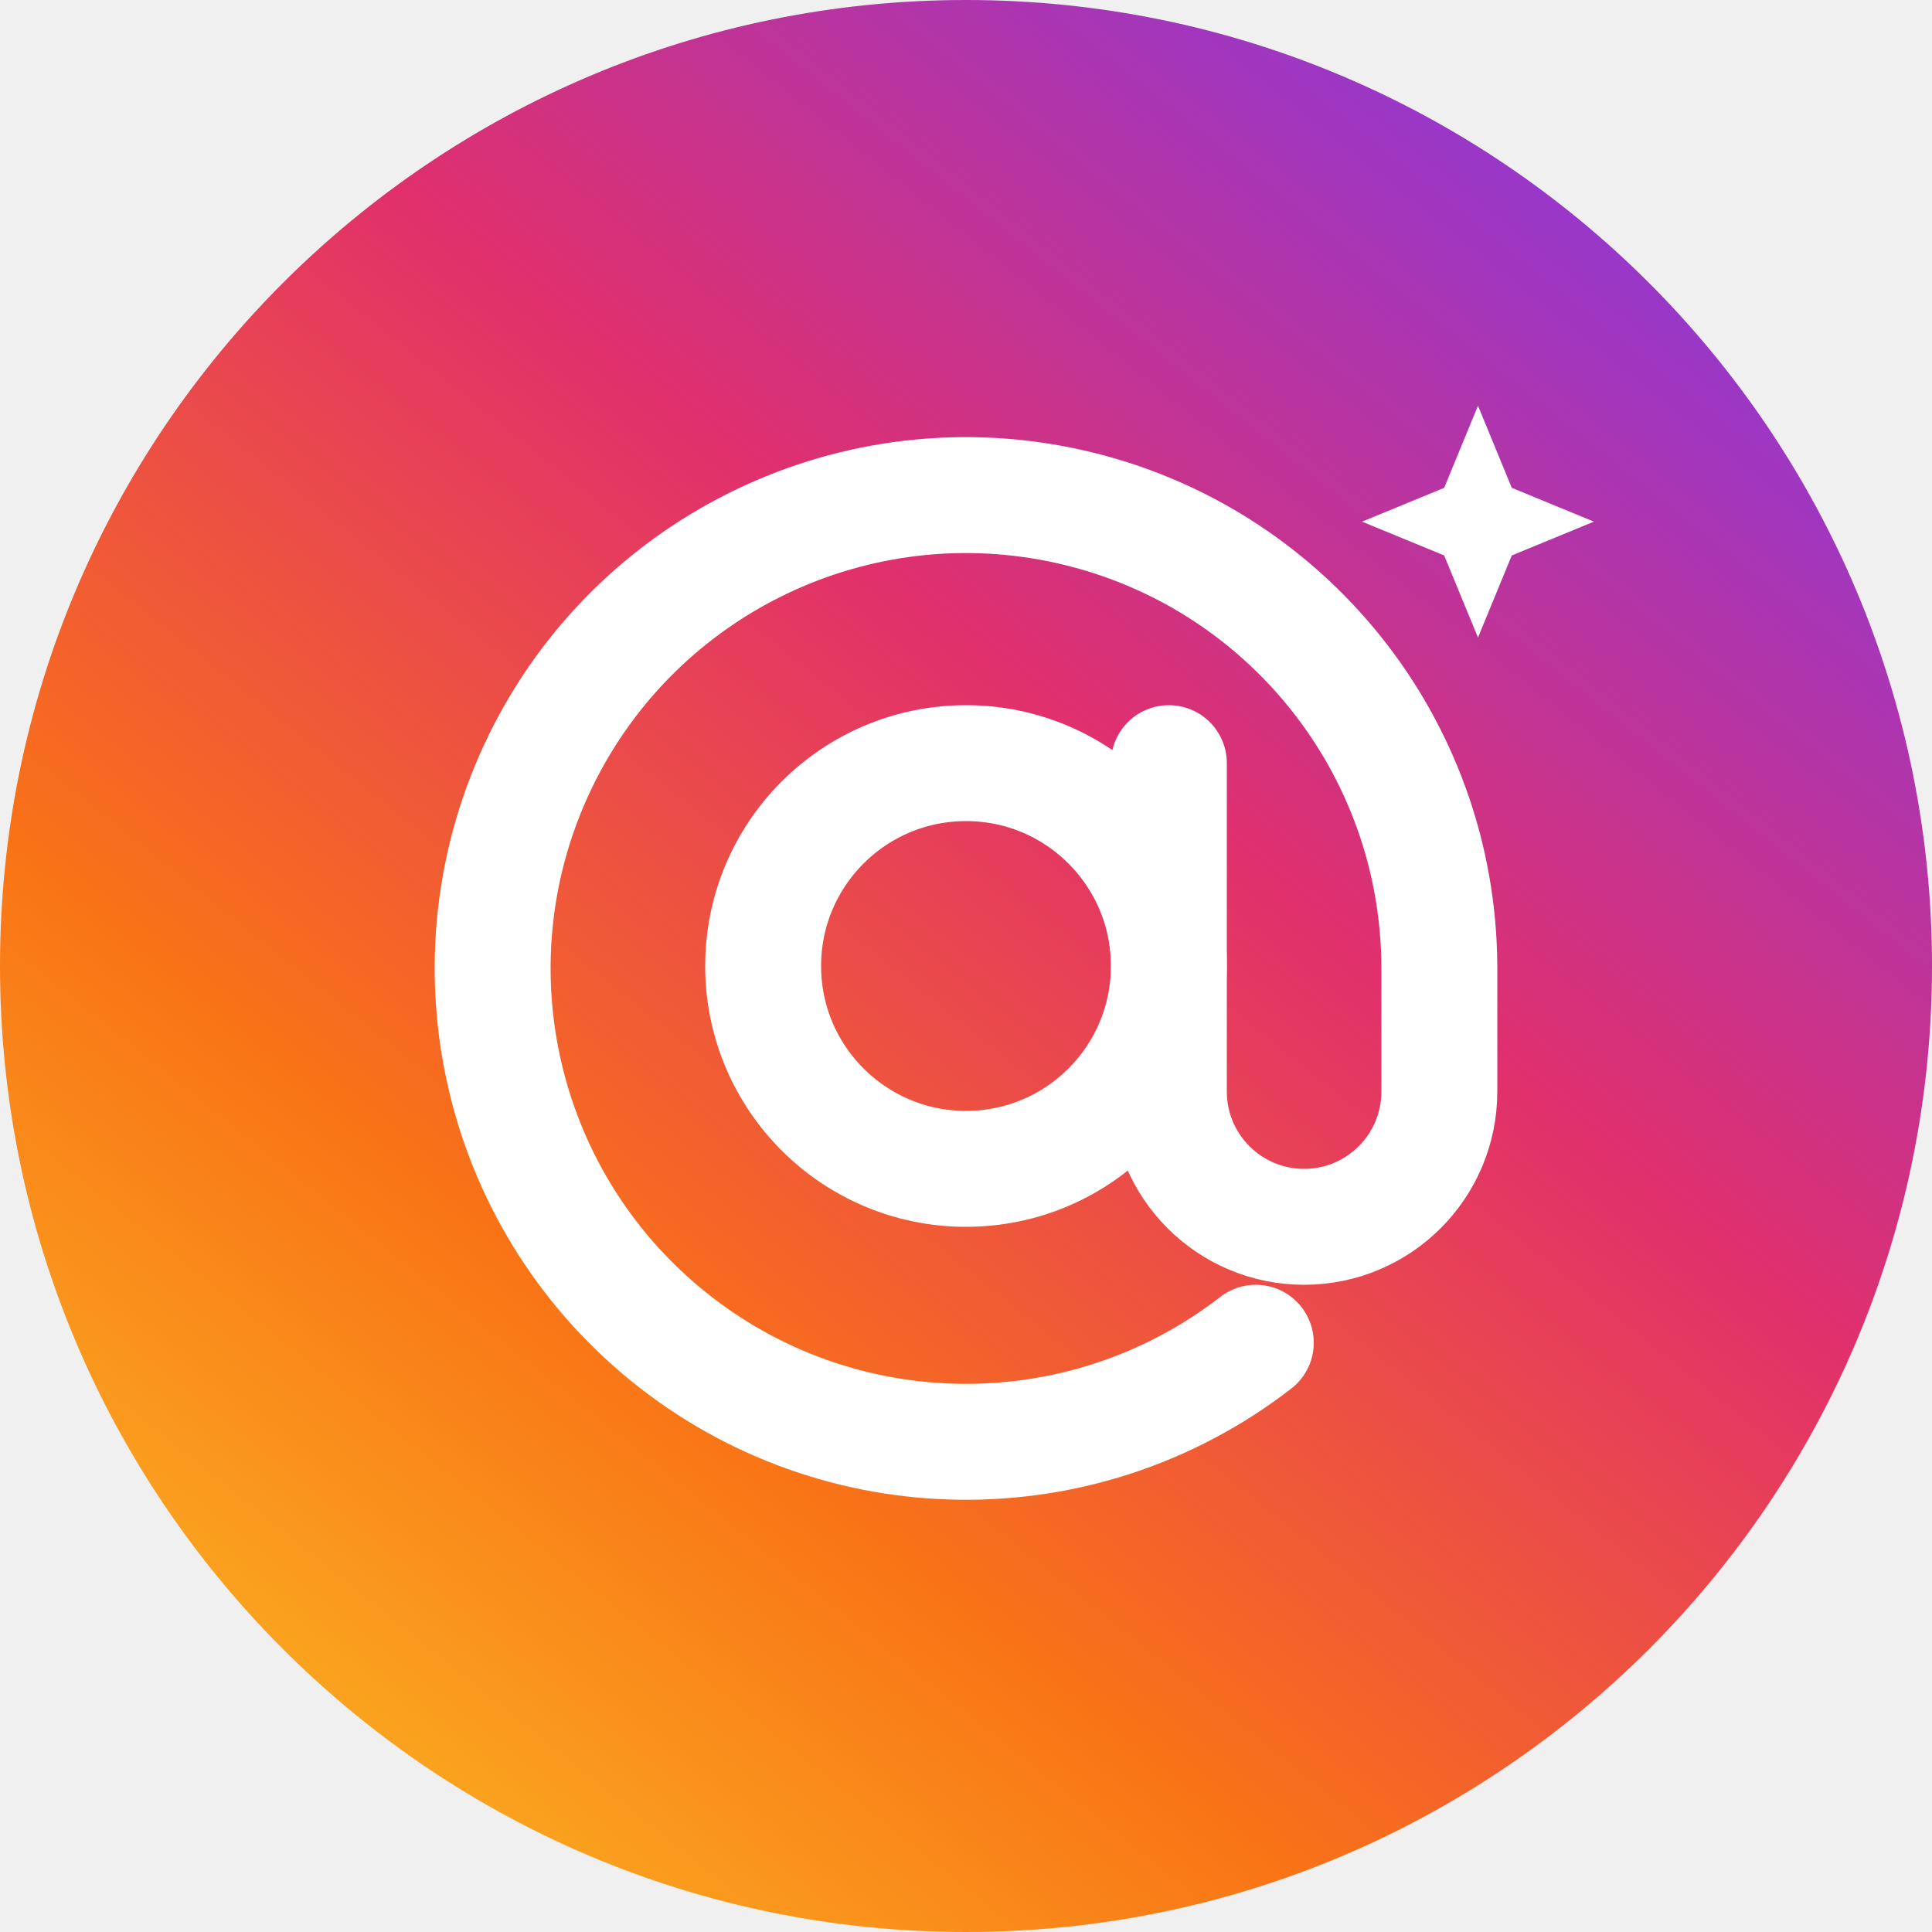
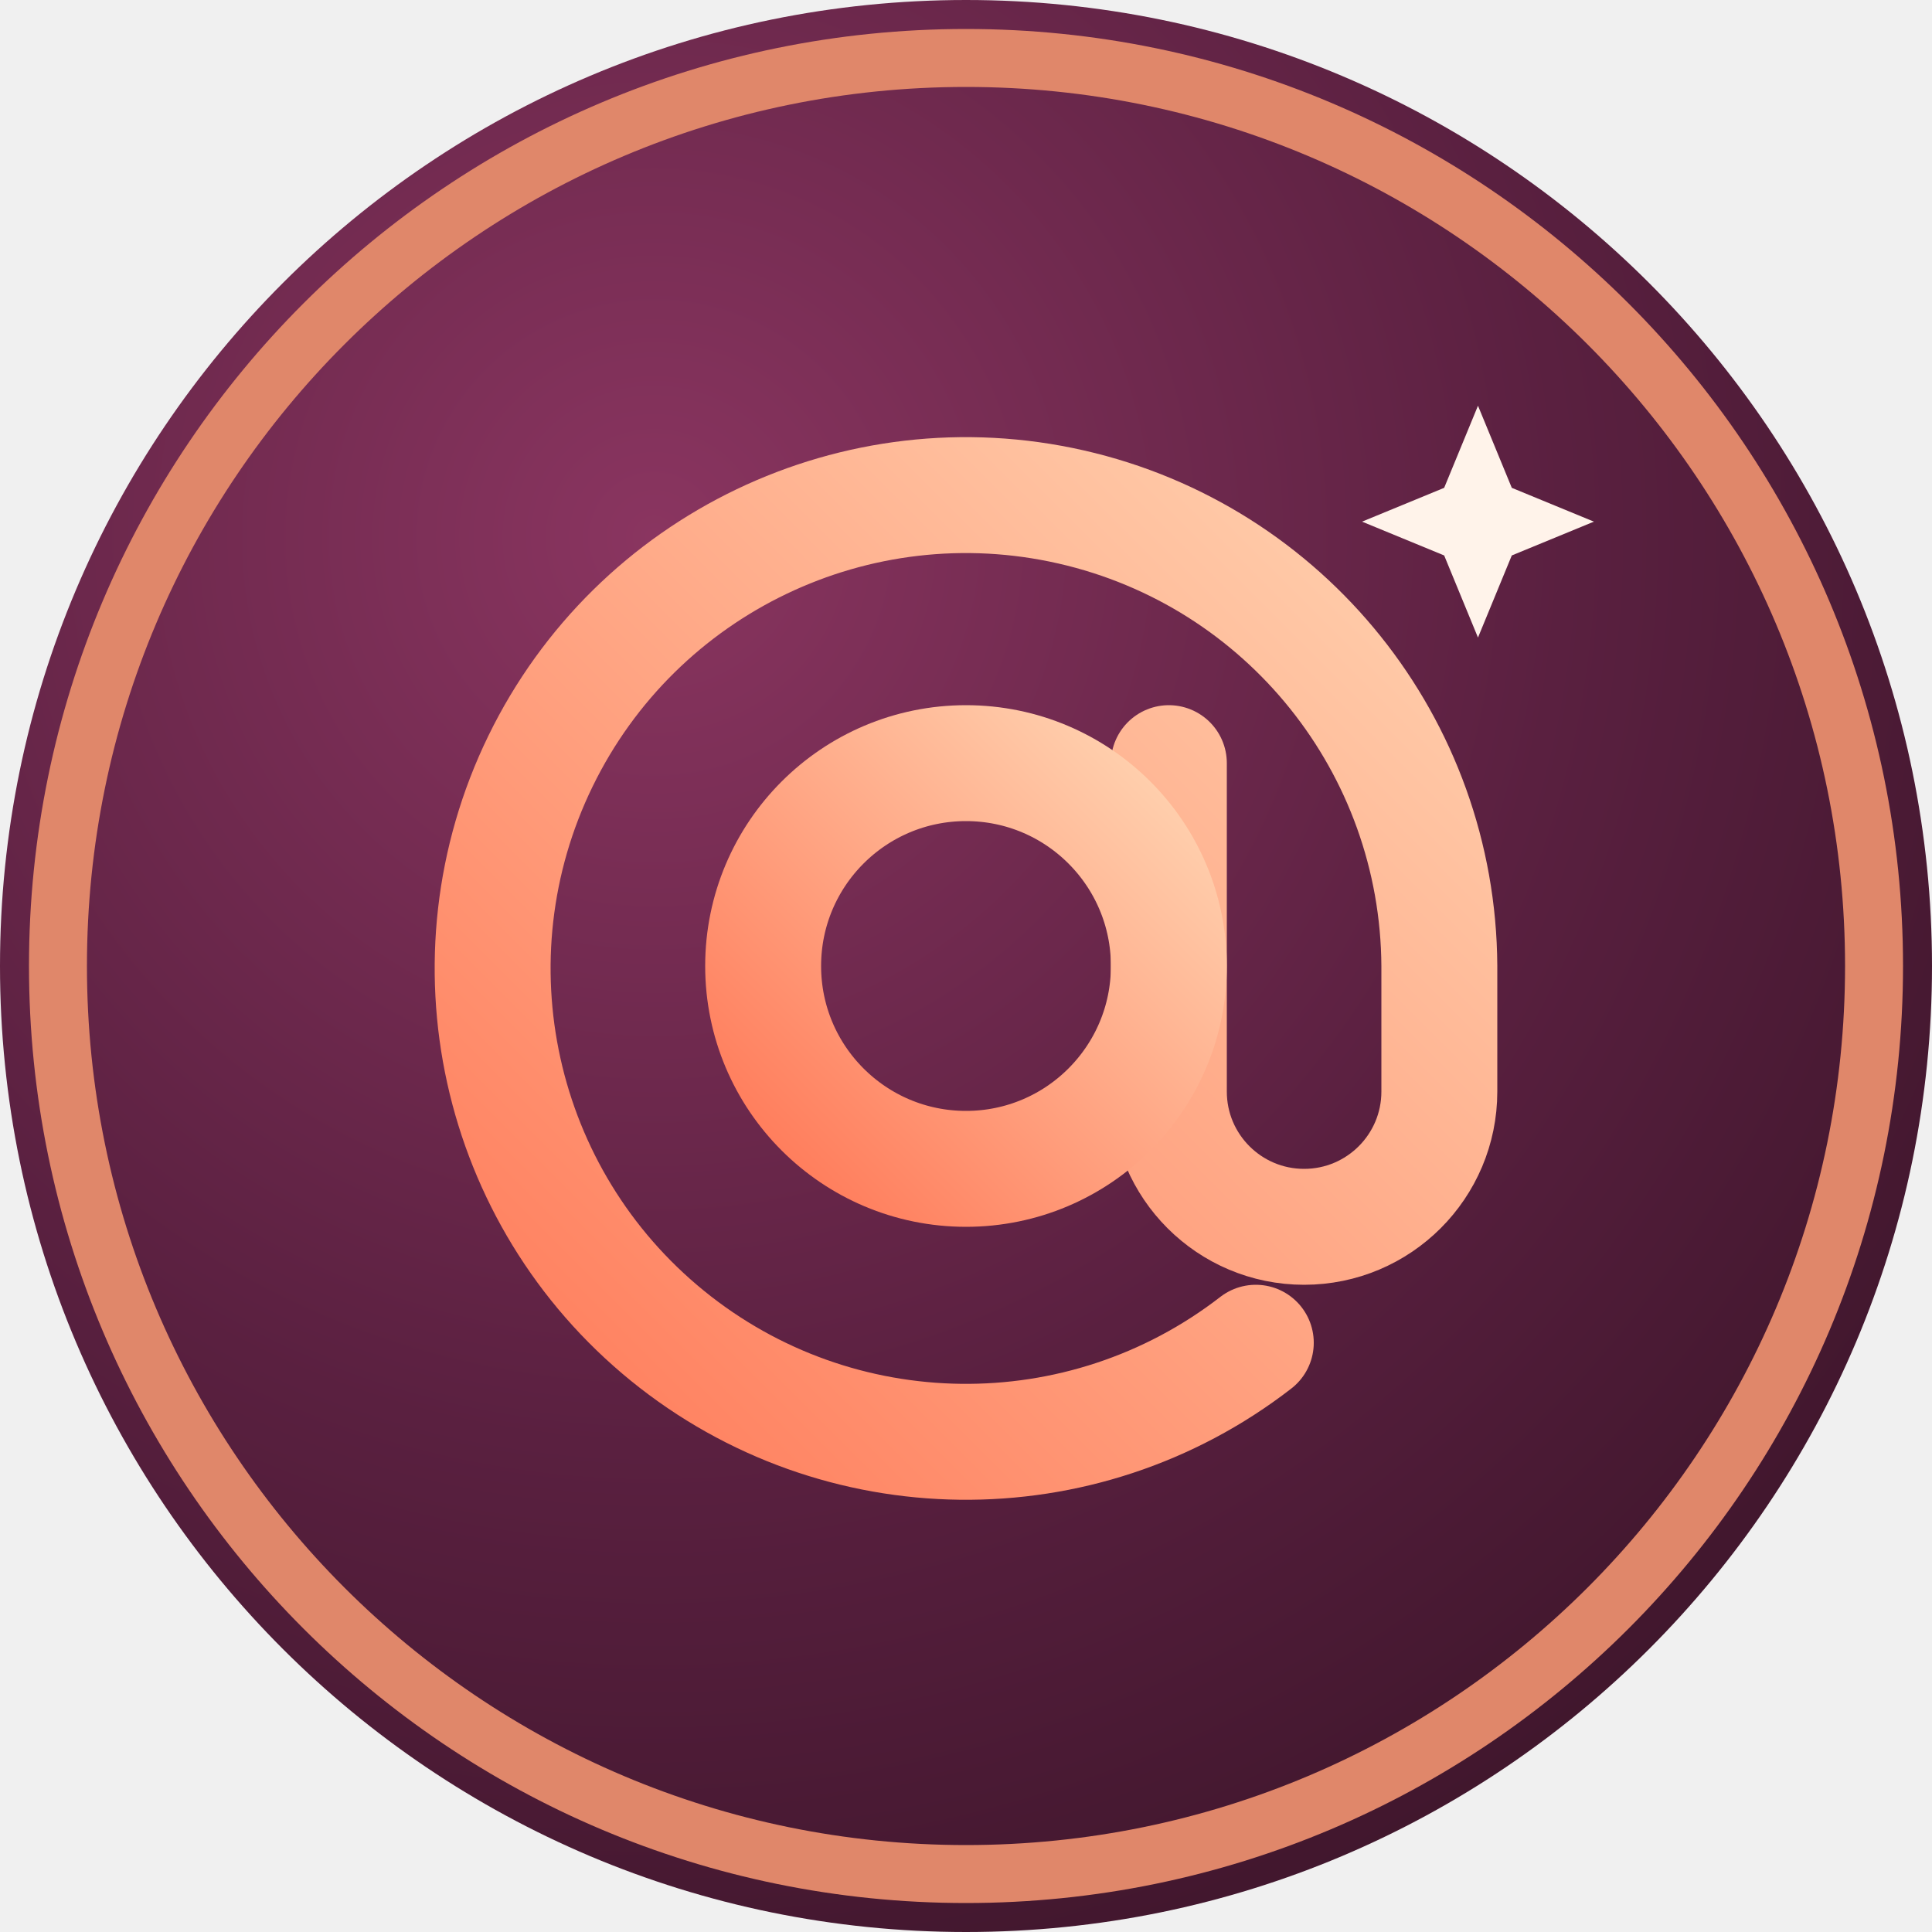
<svg xmlns="http://www.w3.org/2000/svg" viewBox="0 0 400 400">
  <defs>
-     <linearGradient id="g" x1="0.1" y1="1" x2="0.9" y2="0">
-       <stop offset="0" stop-color="#fbbf24" />
-       <stop offset=".3" stop-color="#f97316" />
-       <stop offset=".6" stop-color="#e1306c" />
-       <stop offset="1" stop-color="#7c3aed" />
+     <radialGradient id="b" cx=".34" cy=".28" r=".85">
+       <stop offset="0" stop-color="#8a3560" />
+       <stop offset=".55" stop-color="#5a2040" />
+       <stop offset="1" stop-color="#3a1428" />
+     </radialGradient>
+     <linearGradient id="a" x1="0" y1="1" x2="1" y2="0">
+       <stop offset="0" stop-color="#ff7a59" />
+       <stop offset="1" stop-color="#ffd2b0" />
    </linearGradient>
  </defs>
-   <circle cx="200" cy="200" r="200" fill="url(#g)" />
-   <path d="M242 158V226a28 28 0 0 0 56 0V200a98 98 0 1 0-38 78" fill="none" stroke="#fff" stroke-width="24" stroke-linecap="round" stroke-linejoin="round" />
-   <circle cx="200" cy="200" r="42" fill="none" stroke="#fff" stroke-width="24" />
-   <path d="M306 84l7 17 17 7-17 7-7 17-7-17-17-7 17-7z" fill="#fff" />
+   <circle cx="200" cy="200" r="200" fill="url(#b)" />
+   <circle cx="200" cy="200" r="188" fill="none" stroke="#e0876a" stroke-width="12" />
+   <path d="M242 158V226a28 28 0 0 0 56 0V200a98 98 0 1 0-38 78" fill="none" stroke="url(#a)" stroke-width="24" stroke-linecap="round" stroke-linejoin="round" />
+   <circle cx="200" cy="200" r="42" fill="none" stroke="url(#a)" stroke-width="24" />
+   <path d="M306 84l7 17 17 7-17 7-7 17-7-17-17-7 17-7z" fill="#fff3ea" />
</svg>
